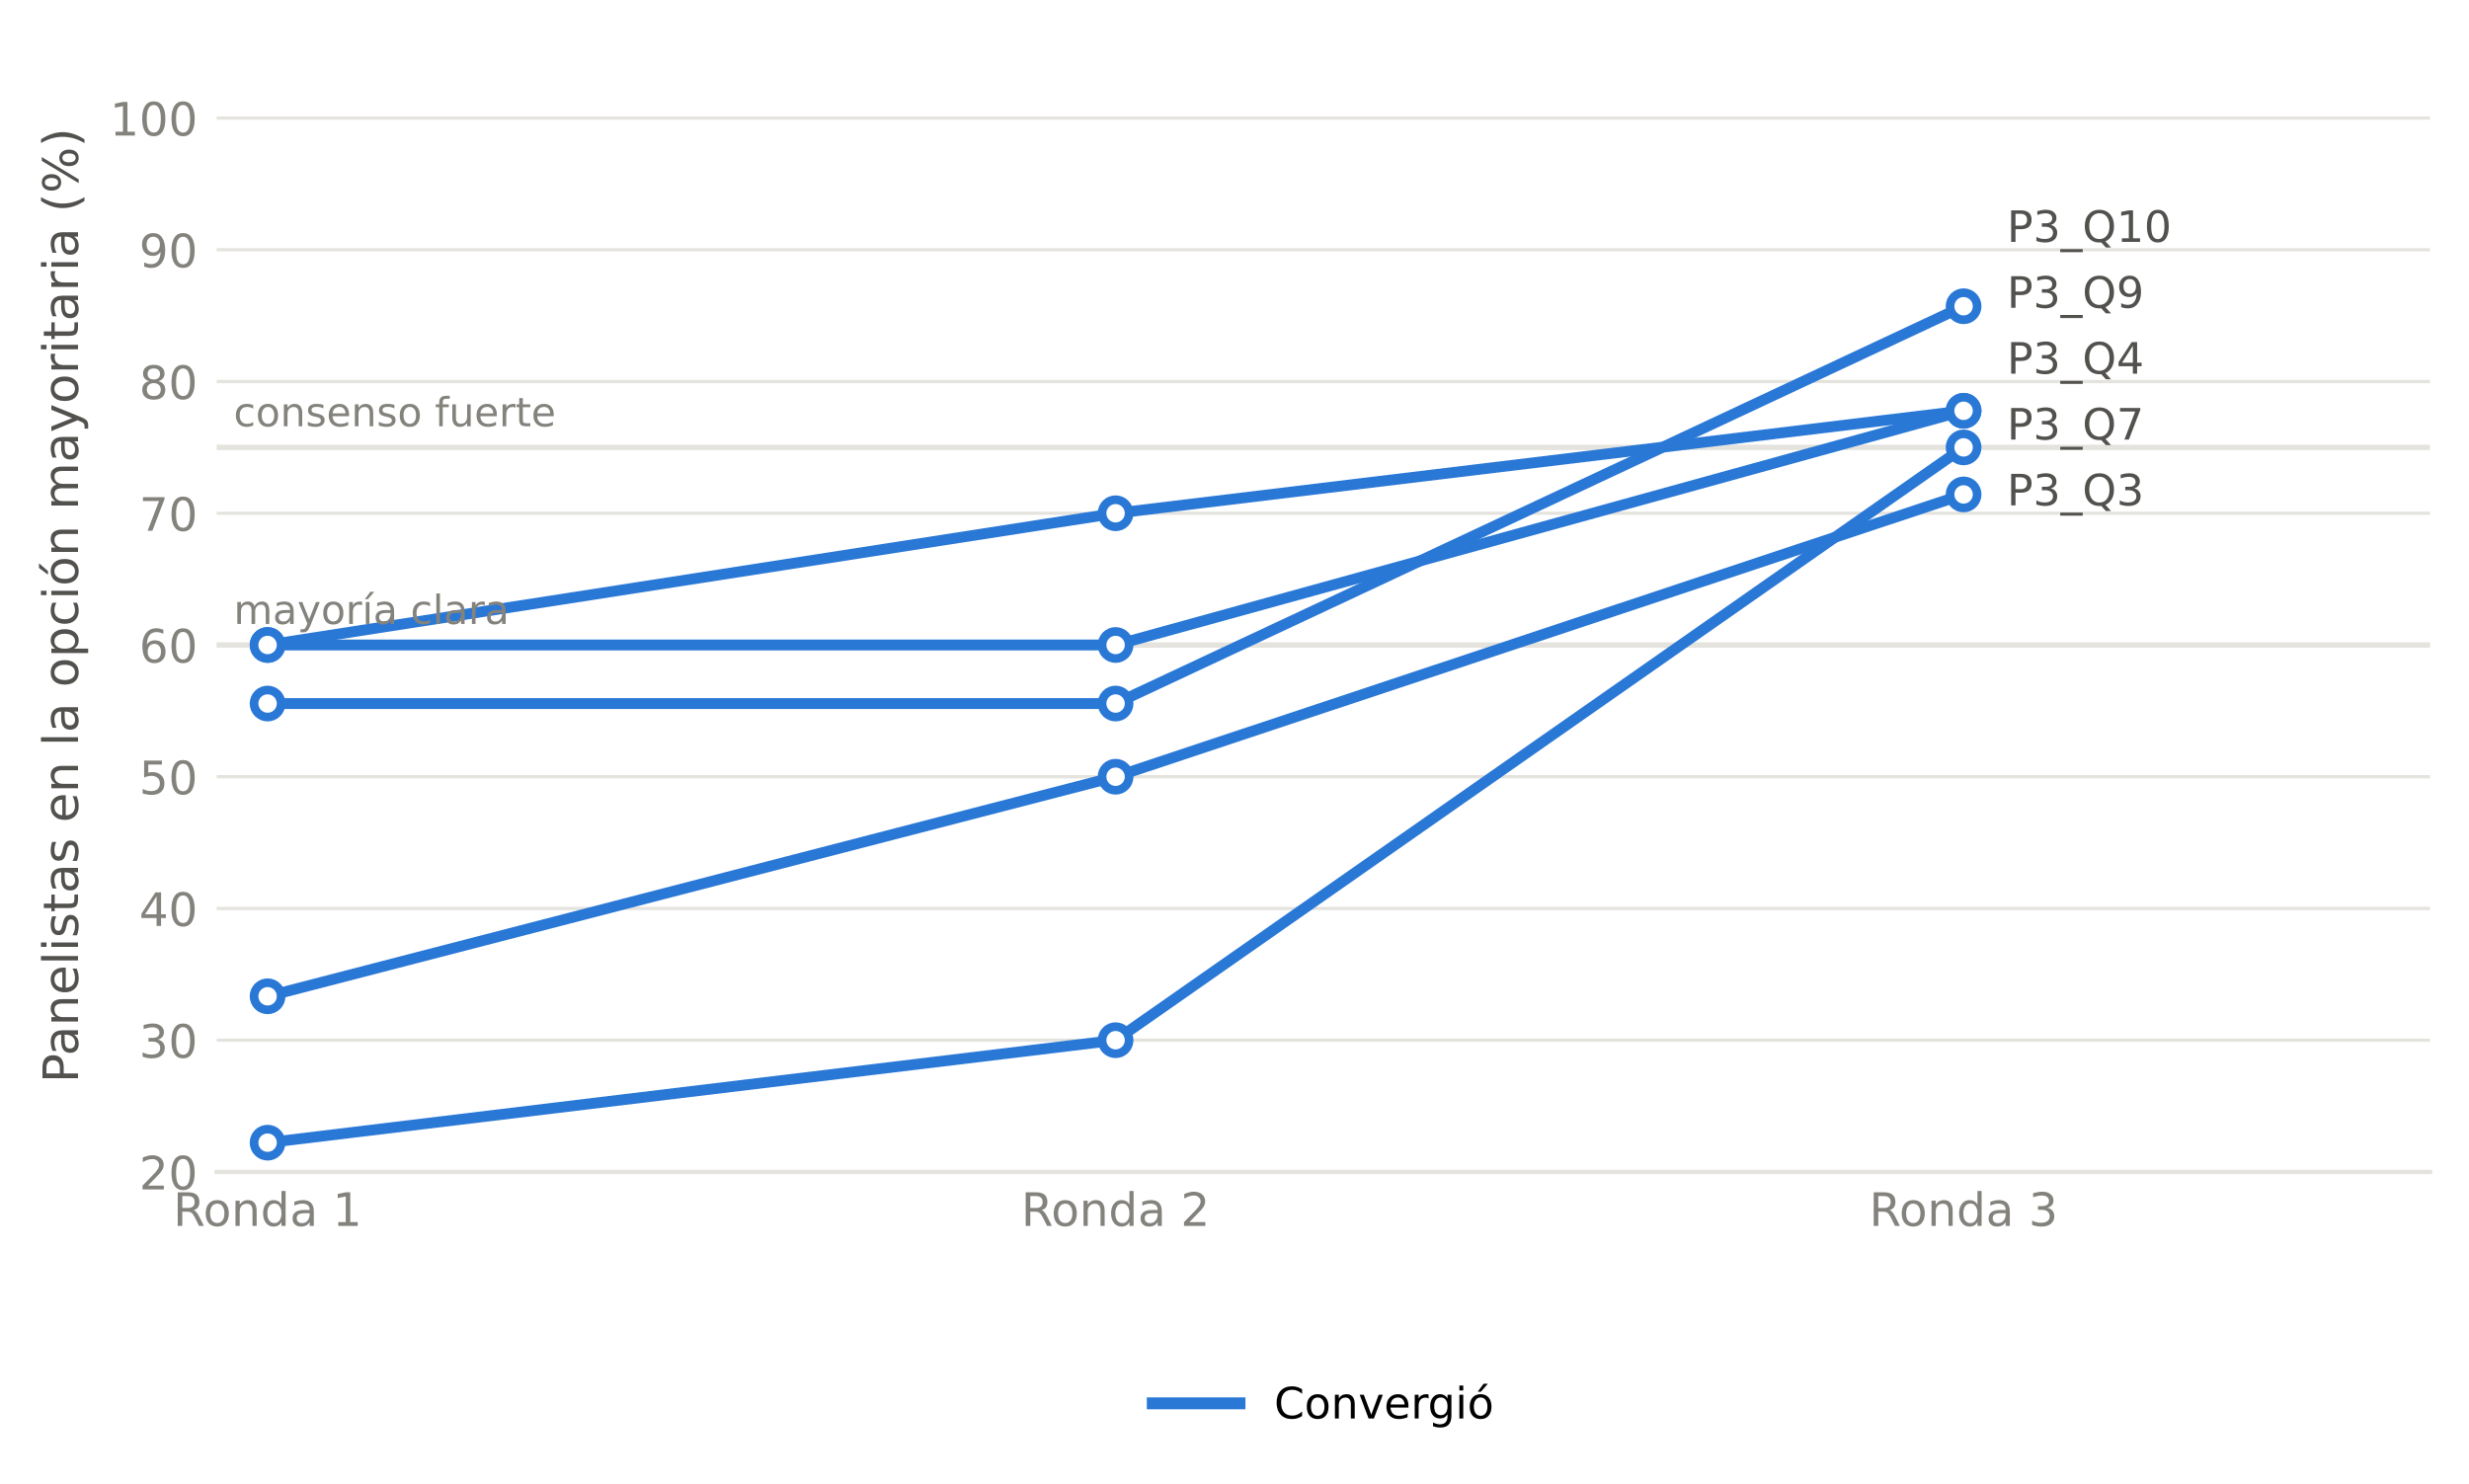
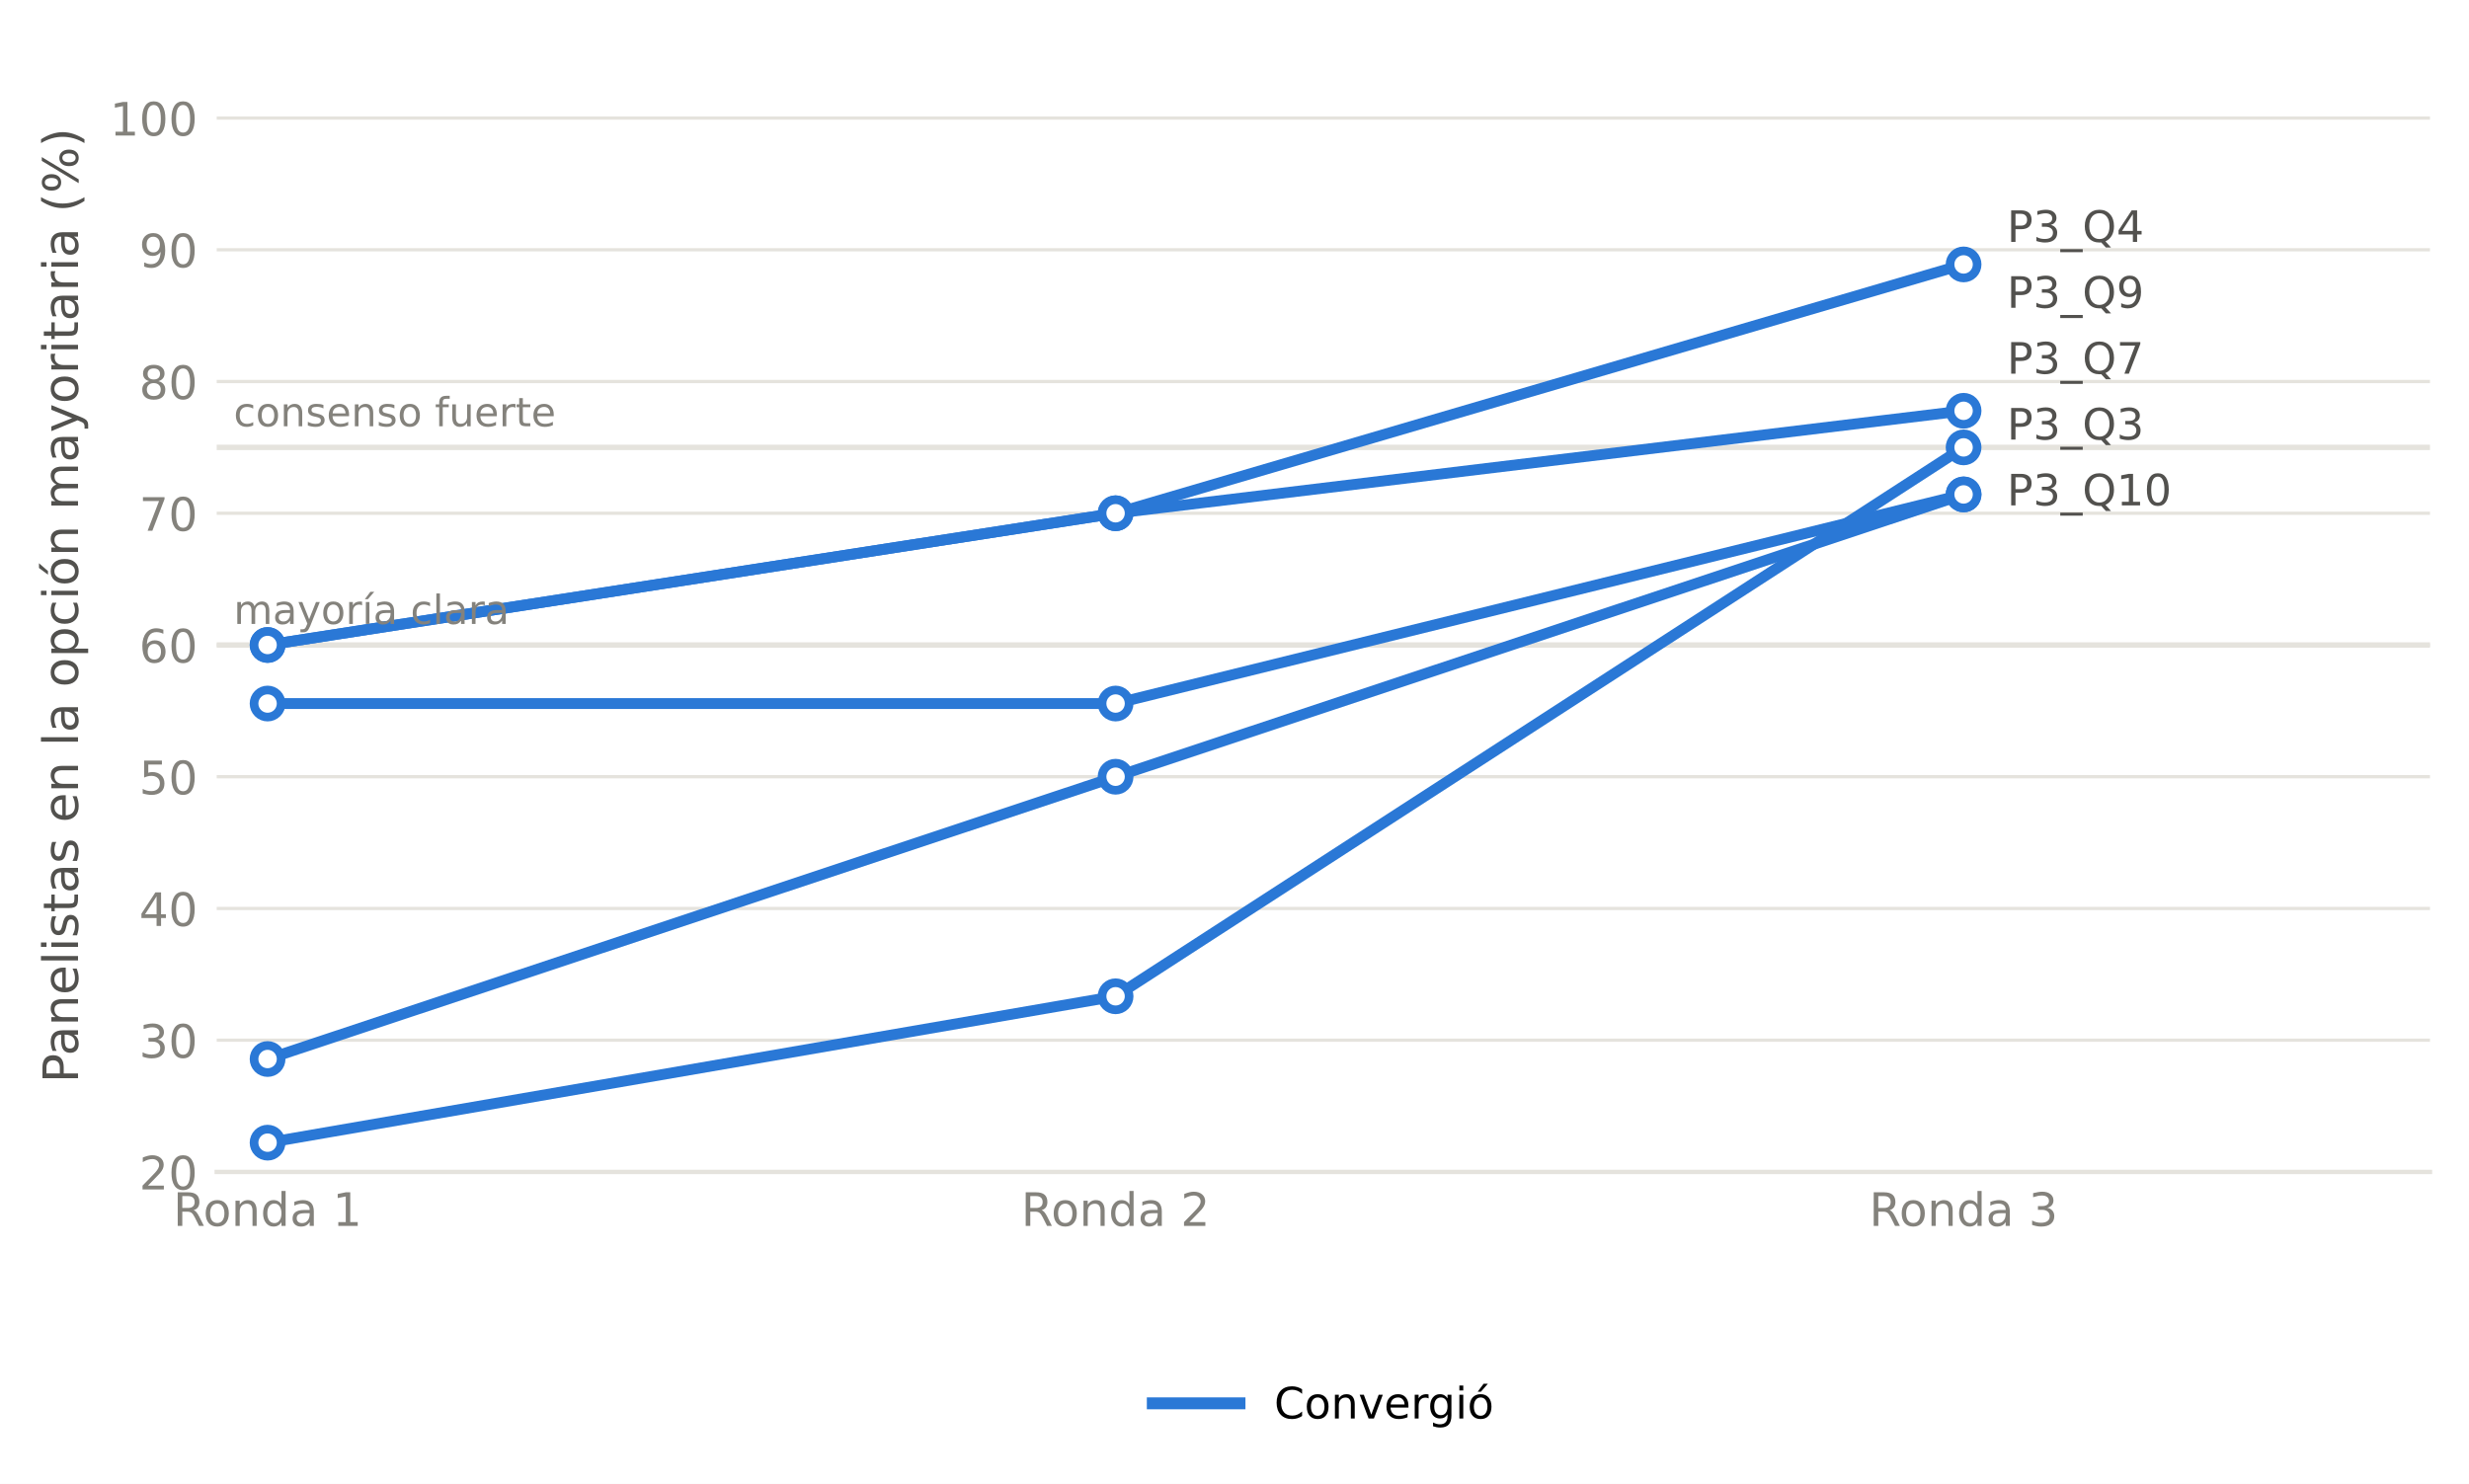
<svg xmlns="http://www.w3.org/2000/svg" xmlns:xlink="http://www.w3.org/1999/xlink" width="455.675pt" height="273.921pt" viewBox="0 0 455.675 273.921" version="1.1">
  <defs>
    <style type="text/css">*{stroke-linejoin: round; stroke-linecap: butt}</style>
  </defs>
  <g id="figure_1">
    <g id="patch_1">
      <path d="M 0 273.921  L 455.675 273.921  L 455.675 0  L 0 0  z " style="fill: #ffffff" />
    </g>
    <g id="axes_1">
      <g id="patch_2">
        <path d="M 39.995 216.344  L 448.475 216.344  L 448.475 7.2  L 39.995 7.2  z " style="fill: #ffffff" />
      </g>
      <g id="line2d_1">
-         <path d="M 39.995 82.589  L 448.475 82.589  " clip-path="url(#p3112b76e5c)" style="fill: none; stroke: #e5e3dd; stroke-linecap: square" />
+         <path d="M 39.995 82.589  L 448.475 82.589  " clip-path="url(#pb17ef417e2)" style="fill: none; stroke: #e5e3dd; stroke-linecap: square" />
      </g>
      <g id="line2d_2">
-         <path d="M 39.995 119.068  L 448.475 119.068  " clip-path="url(#p3112b76e5c)" style="fill: none; stroke: #e5e3dd; stroke-linecap: square" />
+         <path d="M 39.995 119.068  L 448.475 119.068  " clip-path="url(#pb17ef417e2)" style="fill: none; stroke: #e5e3dd; stroke-linecap: square" />
      </g>
      <g id="matplotlib.axis_1">
        <g id="xtick_1">
          <g id="line2d_3" />
          <g id="text_1">
            <text style="font-size: 8.5px; font-family: 'DejaVu Sans', 'Helvetica', 'Arial', sans-serif; text-anchor: middle; fill: #84827c" x="49.385" y="226.303" transform="rotate(-0 49.38503 226.3025)">Ronda 1</text>
          </g>
        </g>
        <g id="xtick_2">
          <g id="line2d_4" />
          <g id="text_2">
            <text style="font-size: 8.5px; font-family: 'DejaVu Sans', 'Helvetica', 'Arial', sans-serif; text-anchor: middle; fill: #84827c" x="205.891" y="226.303" transform="rotate(-0 205.8908 226.3025)">Ronda 2</text>
          </g>
        </g>
        <g id="xtick_3">
          <g id="line2d_5" />
          <g id="text_3">
            <text style="font-size: 8.5px; font-family: 'DejaVu Sans', 'Helvetica', 'Arial', sans-serif; text-anchor: middle; fill: #84827c" x="362.397" y="226.303" transform="rotate(-0 362.3965 226.3025)">Ronda 3</text>
          </g>
        </g>
      </g>
      <g id="matplotlib.axis_2">
        <g id="ytick_1">
          <g id="line2d_6">
-             <path d="M 39.995 216.344  L 448.475 216.344  " clip-path="url(#p3112b76e5c)" style="fill: none; stroke: #e5e3dd; stroke-width: 0.6; stroke-linecap: square" />
+             <path d="M 39.995 216.344  L 448.475 216.344  " clip-path="url(#pb17ef417e2)" style="fill: none; stroke: #e5e3dd; stroke-width: 0.6; stroke-linecap: square" />
          </g>
          <g id="line2d_7" />
          <g id="text_4">
            <text style="font-size: 8.5px; font-family: 'DejaVu Sans', 'Helvetica', 'Arial', sans-serif; text-anchor: end; fill: #84827c" x="36.495" y="219.573" transform="rotate(-0 36.49469 219.5732)">20</text>
          </g>
        </g>
        <g id="ytick_2">
          <g id="line2d_8">
-             <path d="M 39.995 192.025  L 448.475 192.025  " clip-path="url(#p3112b76e5c)" style="fill: none; stroke: #e5e3dd; stroke-width: 0.6; stroke-linecap: square" />
+             <path d="M 39.995 192.025  L 448.475 192.025  " clip-path="url(#pb17ef417e2)" style="fill: none; stroke: #e5e3dd; stroke-width: 0.6; stroke-linecap: square" />
          </g>
          <g id="line2d_9" />
          <g id="text_5">
            <text style="font-size: 8.5px; font-family: 'DejaVu Sans', 'Helvetica', 'Arial', sans-serif; text-anchor: end; fill: #84827c" x="36.495" y="195.254" transform="rotate(-0 36.49469 195.2541)">30</text>
          </g>
        </g>
        <g id="ytick_3">
          <g id="line2d_10">
-             <path d="M 39.995 167.706  L 448.475 167.706  " clip-path="url(#p3112b76e5c)" style="fill: none; stroke: #e5e3dd; stroke-width: 0.6; stroke-linecap: square" />
+             <path d="M 39.995 167.706  L 448.475 167.706  " clip-path="url(#pb17ef417e2)" style="fill: none; stroke: #e5e3dd; stroke-width: 0.6; stroke-linecap: square" />
          </g>
          <g id="line2d_11" />
          <g id="text_6">
            <text style="font-size: 8.5px; font-family: 'DejaVu Sans', 'Helvetica', 'Arial', sans-serif; text-anchor: end; fill: #84827c" x="36.495" y="170.935" transform="rotate(-0 36.49469 170.9351)">40</text>
          </g>
        </g>
        <g id="ytick_4">
          <g id="line2d_12">
-             <path d="M 39.995 143.387  L 448.475 143.387  " clip-path="url(#p3112b76e5c)" style="fill: none; stroke: #e5e3dd; stroke-width: 0.6; stroke-linecap: square" />
+             <path d="M 39.995 143.387  L 448.475 143.387  " clip-path="url(#pb17ef417e2)" style="fill: none; stroke: #e5e3dd; stroke-width: 0.6; stroke-linecap: square" />
          </g>
          <g id="line2d_13" />
          <g id="text_7">
            <text style="font-size: 8.5px; font-family: 'DejaVu Sans', 'Helvetica', 'Arial', sans-serif; text-anchor: end; fill: #84827c" x="36.495" y="146.616" transform="rotate(-0 36.49469 146.616)">50</text>
          </g>
        </g>
        <g id="ytick_5">
          <g id="line2d_14">
-             <path d="M 39.995 119.068  L 448.475 119.068  " clip-path="url(#p3112b76e5c)" style="fill: none; stroke: #e5e3dd; stroke-width: 0.6; stroke-linecap: square" />
+             <path d="M 39.995 119.068  L 448.475 119.068  " clip-path="url(#pb17ef417e2)" style="fill: none; stroke: #e5e3dd; stroke-width: 0.6; stroke-linecap: square" />
          </g>
          <g id="line2d_15" />
          <g id="text_8">
            <text style="font-size: 8.5px; font-family: 'DejaVu Sans', 'Helvetica', 'Arial', sans-serif; text-anchor: end; fill: #84827c" x="36.495" y="122.297" transform="rotate(-0 36.49469 122.297)">60</text>
          </g>
        </g>
        <g id="ytick_6">
          <g id="line2d_16">
-             <path d="M 39.995 94.749  L 448.475 94.749  " clip-path="url(#p3112b76e5c)" style="fill: none; stroke: #e5e3dd; stroke-width: 0.6; stroke-linecap: square" />
+             <path d="M 39.995 94.749  L 448.475 94.749  " clip-path="url(#pb17ef417e2)" style="fill: none; stroke: #e5e3dd; stroke-width: 0.6; stroke-linecap: square" />
          </g>
          <g id="line2d_17" />
          <g id="text_9">
            <text style="font-size: 8.5px; font-family: 'DejaVu Sans', 'Helvetica', 'Arial', sans-serif; text-anchor: end; fill: #84827c" x="36.495" y="97.978" transform="rotate(-0 36.49469 97.97792)">70</text>
          </g>
        </g>
        <g id="ytick_7">
          <g id="line2d_18">
-             <path d="M 39.995 70.43  L 448.475 70.43  " clip-path="url(#p3112b76e5c)" style="fill: none; stroke: #e5e3dd; stroke-width: 0.6; stroke-linecap: square" />
+             <path d="M 39.995 70.43  L 448.475 70.43  " clip-path="url(#pb17ef417e2)" style="fill: none; stroke: #e5e3dd; stroke-width: 0.6; stroke-linecap: square" />
          </g>
          <g id="line2d_19" />
          <g id="text_10">
            <text style="font-size: 8.5px; font-family: 'DejaVu Sans', 'Helvetica', 'Arial', sans-serif; text-anchor: end; fill: #84827c" x="36.495" y="73.659" transform="rotate(-0 36.49469 73.65887)">80</text>
          </g>
        </g>
        <g id="ytick_8">
          <g id="line2d_20">
-             <path d="M 39.995 46.11  L 448.475 46.11  " clip-path="url(#p3112b76e5c)" style="fill: none; stroke: #e5e3dd; stroke-width: 0.6; stroke-linecap: square" />
+             <path d="M 39.995 46.11  L 448.475 46.11  " clip-path="url(#pb17ef417e2)" style="fill: none; stroke: #e5e3dd; stroke-width: 0.6; stroke-linecap: square" />
          </g>
          <g id="line2d_21" />
          <g id="text_11">
            <text style="font-size: 8.5px; font-family: 'DejaVu Sans', 'Helvetica', 'Arial', sans-serif; text-anchor: end; fill: #84827c" x="36.495" y="49.34" transform="rotate(-0 36.49469 49.33982)">90</text>
          </g>
        </g>
        <g id="ytick_9">
          <g id="line2d_22">
-             <path d="M 39.995 21.791  L 448.475 21.791  " clip-path="url(#p3112b76e5c)" style="fill: none; stroke: #e5e3dd; stroke-width: 0.6; stroke-linecap: square" />
+             <path d="M 39.995 21.791  L 448.475 21.791  " clip-path="url(#pb17ef417e2)" style="fill: none; stroke: #e5e3dd; stroke-width: 0.6; stroke-linecap: square" />
          </g>
          <g id="line2d_23" />
          <g id="text_12">
            <text style="font-size: 8.5px; font-family: 'DejaVu Sans', 'Helvetica', 'Arial', sans-serif; text-anchor: end; fill: #84827c" x="36.495" y="25.021" transform="rotate(-0 36.49469 25.02077)">100</text>
          </g>
        </g>
        <g id="text_13">
          <text style="font-size: 9px; font-family: 'DejaVu Sans', 'Helvetica', 'Arial', sans-serif; text-anchor: middle; fill: #52514e" x="14.399" y="111.772" transform="rotate(-90 14.39859 111.7719)">Panelistas en la opción mayoritaria (%)</text>
        </g>
      </g>
      <g id="patch_3">
        <path d="M 39.995 216.344  L 448.475 216.344  " style="fill: none; stroke: #e5e3dd; stroke-width: 0.8; stroke-linejoin: miter; stroke-linecap: square" />
      </g>
      <g id="line2d_24">
-         <path d="M 49.385 129.876  L 205.891 129.876  L 362.397 56.533  " clip-path="url(#p3112b76e5c)" style="fill: none; stroke: #2a78d6; stroke-width: 2; stroke-linecap: square" />
+         <path d="M 49.385 129.876  L 205.891 129.876  L 362.397 91.274  " clip-path="url(#pb17ef417e2)" style="fill: none; stroke: #2a78d6; stroke-width: 2; stroke-linecap: square" />
        <defs>
-           <path id="m2d98b24d65" d="M 0 2.5  C 0.663 2.5 1.299 2.237 1.768 1.768  C 2.237 1.299 2.5 0.663 2.5 0  C 2.5 -0.663 2.237 -1.299 1.768 -1.768  C 1.299 -2.237 0.663 -2.5 0 -2.5  C -0.663 -2.5 -1.299 -2.237 -1.768 -1.768  C -2.237 -1.299 -2.5 -0.663 -2.5 0  C -2.5 0.663 -2.237 1.299 -1.768 1.768  C -1.299 2.237 -0.663 2.5 0 2.5  z " style="stroke: #2a78d6; stroke-width: 1.6" />
+           <path id="mb8d5833778" d="M 0 2.5  C 0.663 2.5 1.299 2.237 1.768 1.768  C 2.237 1.299 2.5 0.663 2.5 0  C 2.5 -0.663 2.237 -1.299 1.768 -1.768  C 1.299 -2.237 0.663 -2.5 0 -2.5  C -0.663 -2.5 -1.299 -2.237 -1.768 -1.768  C -2.237 -1.299 -2.5 -0.663 -2.5 0  C -2.5 0.663 -2.237 1.299 -1.768 1.768  C -1.299 2.237 -0.663 2.5 0 2.5  z " style="stroke: #2a78d6; stroke-width: 1.6" />
        </defs>
-         <g clip-path="url(#p3112b76e5c)">
-           <use xlink:href="#m2d98b24d65" x="49.385" y="129.876" style="fill: #ffffff; stroke: #2a78d6; stroke-width: 1.6" />
-           <use xlink:href="#m2d98b24d65" x="205.891" y="129.876" style="fill: #ffffff; stroke: #2a78d6; stroke-width: 1.6" />
-           <use xlink:href="#m2d98b24d65" x="362.397" y="56.533" style="fill: #ffffff; stroke: #2a78d6; stroke-width: 1.6" />
+         <g clip-path="url(#pb17ef417e2)">
+           <use xlink:href="#mb8d5833778" x="49.385" y="129.876" style="fill: #ffffff; stroke: #2a78d6; stroke-width: 1.6" />
+           <use xlink:href="#mb8d5833778" x="205.891" y="129.876" style="fill: #ffffff; stroke: #2a78d6; stroke-width: 1.6" />
+           <use xlink:href="#mb8d5833778" x="362.397" y="91.274" style="fill: #ffffff; stroke: #2a78d6; stroke-width: 1.6" />
        </g>
      </g>
      <g id="line2d_25">
-         <path d="M 49.385 183.918  L 205.891 143.387  L 362.397 91.274  " clip-path="url(#p3112b76e5c)" style="fill: none; stroke: #2a78d6; stroke-width: 2; stroke-linecap: square" />
-         <g clip-path="url(#p3112b76e5c)">
-           <use xlink:href="#m2d98b24d65" x="49.385" y="183.918" style="fill: #ffffff; stroke: #2a78d6; stroke-width: 1.6" />
-           <use xlink:href="#m2d98b24d65" x="205.891" y="143.387" style="fill: #ffffff; stroke: #2a78d6; stroke-width: 1.6" />
-           <use xlink:href="#m2d98b24d65" x="362.397" y="91.274" style="fill: #ffffff; stroke: #2a78d6; stroke-width: 1.6" />
+         <path d="M 49.385 195.499  L 205.891 143.387  L 362.397 91.274  " clip-path="url(#pb17ef417e2)" style="fill: none; stroke: #2a78d6; stroke-width: 2; stroke-linecap: square" />
+         <g clip-path="url(#pb17ef417e2)">
+           <use xlink:href="#mb8d5833778" x="49.385" y="195.499" style="fill: #ffffff; stroke: #2a78d6; stroke-width: 1.6" />
+           <use xlink:href="#mb8d5833778" x="205.891" y="143.387" style="fill: #ffffff; stroke: #2a78d6; stroke-width: 1.6" />
+           <use xlink:href="#mb8d5833778" x="362.397" y="91.274" style="fill: #ffffff; stroke: #2a78d6; stroke-width: 1.6" />
        </g>
      </g>
      <g id="line2d_26">
-         <path d="M 49.385 119.068  L 205.891 119.068  L 362.397 75.834  " clip-path="url(#p3112b76e5c)" style="fill: none; stroke: #2a78d6; stroke-width: 2; stroke-linecap: square" />
-         <g clip-path="url(#p3112b76e5c)">
-           <use xlink:href="#m2d98b24d65" x="49.385" y="119.068" style="fill: #ffffff; stroke: #2a78d6; stroke-width: 1.6" />
-           <use xlink:href="#m2d98b24d65" x="205.891" y="119.068" style="fill: #ffffff; stroke: #2a78d6; stroke-width: 1.6" />
-           <use xlink:href="#m2d98b24d65" x="362.397" y="75.834" style="fill: #ffffff; stroke: #2a78d6; stroke-width: 1.6" />
+         <path d="M 49.385 119.068  L 205.891 94.749  L 362.397 48.813  " clip-path="url(#pb17ef417e2)" style="fill: none; stroke: #2a78d6; stroke-width: 2; stroke-linecap: square" />
+         <g clip-path="url(#pb17ef417e2)">
+           <use xlink:href="#mb8d5833778" x="49.385" y="119.068" style="fill: #ffffff; stroke: #2a78d6; stroke-width: 1.6" />
+           <use xlink:href="#mb8d5833778" x="205.891" y="94.749" style="fill: #ffffff; stroke: #2a78d6; stroke-width: 1.6" />
+           <use xlink:href="#mb8d5833778" x="362.397" y="48.813" style="fill: #ffffff; stroke: #2a78d6; stroke-width: 1.6" />
        </g>
      </g>
      <g id="line2d_27">
-         <path d="M 49.385 210.94  L 205.891 192.025  L 362.397 82.589  " clip-path="url(#p3112b76e5c)" style="fill: none; stroke: #2a78d6; stroke-width: 2; stroke-linecap: square" />
-         <g clip-path="url(#p3112b76e5c)">
-           <use xlink:href="#m2d98b24d65" x="49.385" y="210.94" style="fill: #ffffff; stroke: #2a78d6; stroke-width: 1.6" />
-           <use xlink:href="#m2d98b24d65" x="205.891" y="192.025" style="fill: #ffffff; stroke: #2a78d6; stroke-width: 1.6" />
-           <use xlink:href="#m2d98b24d65" x="362.397" y="82.589" style="fill: #ffffff; stroke: #2a78d6; stroke-width: 1.6" />
+         <path d="M 49.385 210.94  L 205.891 183.918  L 362.397 82.589  " clip-path="url(#pb17ef417e2)" style="fill: none; stroke: #2a78d6; stroke-width: 2; stroke-linecap: square" />
+         <g clip-path="url(#pb17ef417e2)">
+           <use xlink:href="#mb8d5833778" x="49.385" y="210.94" style="fill: #ffffff; stroke: #2a78d6; stroke-width: 1.6" />
+           <use xlink:href="#mb8d5833778" x="205.891" y="183.918" style="fill: #ffffff; stroke: #2a78d6; stroke-width: 1.6" />
+           <use xlink:href="#mb8d5833778" x="362.397" y="82.589" style="fill: #ffffff; stroke: #2a78d6; stroke-width: 1.6" />
        </g>
      </g>
      <g id="line2d_28">
-         <path d="M 49.385 119.068  L 205.891 94.749  L 362.397 75.834  " clip-path="url(#p3112b76e5c)" style="fill: none; stroke: #2a78d6; stroke-width: 2; stroke-linecap: square" />
-         <g clip-path="url(#p3112b76e5c)">
-           <use xlink:href="#m2d98b24d65" x="49.385" y="119.068" style="fill: #ffffff; stroke: #2a78d6; stroke-width: 1.6" />
-           <use xlink:href="#m2d98b24d65" x="205.891" y="94.749" style="fill: #ffffff; stroke: #2a78d6; stroke-width: 1.6" />
-           <use xlink:href="#m2d98b24d65" x="362.397" y="75.834" style="fill: #ffffff; stroke: #2a78d6; stroke-width: 1.6" />
+         <path d="M 49.385 119.068  L 205.891 94.749  L 362.397 75.834  " clip-path="url(#pb17ef417e2)" style="fill: none; stroke: #2a78d6; stroke-width: 2; stroke-linecap: square" />
+         <g clip-path="url(#pb17ef417e2)">
+           <use xlink:href="#mb8d5833778" x="49.385" y="119.068" style="fill: #ffffff; stroke: #2a78d6; stroke-width: 1.6" />
+           <use xlink:href="#mb8d5833778" x="205.891" y="94.749" style="fill: #ffffff; stroke: #2a78d6; stroke-width: 1.6" />
+           <use xlink:href="#mb8d5833778" x="362.397" y="75.834" style="fill: #ffffff; stroke: #2a78d6; stroke-width: 1.6" />
        </g>
      </g>
      <g id="text_14">
-         <text style="font-size: 8px; font-family: 'DejaVu Sans', 'Helvetica', 'Arial', sans-serif; text-anchor: start; fill: #52514e" x="370.397" y="93.3" transform="rotate(-0 370.3965 93.30006)">P3_Q3</text>
+         <text style="font-size: 8px; font-family: 'DejaVu Sans', 'Helvetica', 'Arial', sans-serif; text-anchor: start; fill: #52514e" x="370.397" y="93.3" transform="rotate(-0 370.3965 93.30006)">P3_Q10</text>
      </g>
      <g id="text_15">
-         <text style="font-size: 8px; font-family: 'DejaVu Sans', 'Helvetica', 'Arial', sans-serif; text-anchor: start; fill: #52514e" x="370.397" y="81.141" transform="rotate(-0 370.3965 81.14053)">P3_Q7</text>
+         <text style="font-size: 8px; font-family: 'DejaVu Sans', 'Helvetica', 'Arial', sans-serif; text-anchor: start; fill: #52514e" x="370.397" y="81.141" transform="rotate(-0 370.3965 81.14053)">P3_Q3</text>
      </g>
      <g id="text_16">
-         <text style="font-size: 8px; font-family: 'DejaVu Sans', 'Helvetica', 'Arial', sans-serif; text-anchor: start; fill: #52514e" x="370.397" y="68.981" transform="rotate(-0 370.3965 68.98101)">P3_Q4</text>
+         <text style="font-size: 8px; font-family: 'DejaVu Sans', 'Helvetica', 'Arial', sans-serif; text-anchor: start; fill: #52514e" x="370.397" y="68.981" transform="rotate(-0 370.3965 68.98101)">P3_Q7</text>
      </g>
      <g id="text_17">
        <text style="font-size: 8px; font-family: 'DejaVu Sans', 'Helvetica', 'Arial', sans-serif; text-anchor: start; fill: #52514e" x="370.397" y="56.821" transform="rotate(-0 370.3965 56.82148)">P3_Q9</text>
      </g>
      <g id="text_18">
-         <text style="font-size: 8px; font-family: 'DejaVu Sans', 'Helvetica', 'Arial', sans-serif; text-anchor: start; fill: #52514e" x="370.397" y="44.662" transform="rotate(-0 370.3965 44.66196)">P3_Q10</text>
+         <text style="font-size: 8px; font-family: 'DejaVu Sans', 'Helvetica', 'Arial', sans-serif; text-anchor: start; fill: #52514e" x="370.397" y="44.662" transform="rotate(-0 370.3965 44.66196)">P3_Q4</text>
      </g>
      <g id="text_19">
        <text style="font-size: 7.4px; font-family: 'DejaVu Sans', 'Helvetica', 'Arial', sans-serif; text-anchor: start; fill: #84827c" x="43.125" y="78.698" transform="rotate(-0 43.1248 78.69801)">consenso fuerte</text>
      </g>
      <g id="text_20">
        <text style="font-size: 7.4px; font-family: 'DejaVu Sans', 'Helvetica', 'Arial', sans-serif; text-anchor: start; fill: #84827c" x="43.125" y="115.177" transform="rotate(-0 43.1248 115.1766)">mayoría clara</text>
      </g>
      <g id="legend_1">
        <g id="line2d_29">
          <path d="M 212.758 259.057  L 220.758 259.057  L 228.758 259.057  " style="fill: none; stroke: #2a78d6; stroke-width: 2.2; stroke-linecap: square" />
        </g>
        <g id="text_21">
          <text style="font-size: 8px; font-family: 'DejaVu Sans', 'Helvetica', 'Arial', sans-serif; text-anchor: start" x="235.158" y="261.857" transform="rotate(-0 235.1578 261.8575)">Convergió</text>
        </g>
      </g>
    </g>
  </g>
  <defs>
-     <clipPath id="p3112b76e5c">
+     <clipPath id="pb17ef417e2">
      <rect x="39.995" y="7.2" width="408.48" height="209.144" />
    </clipPath>
  </defs>
</svg>
